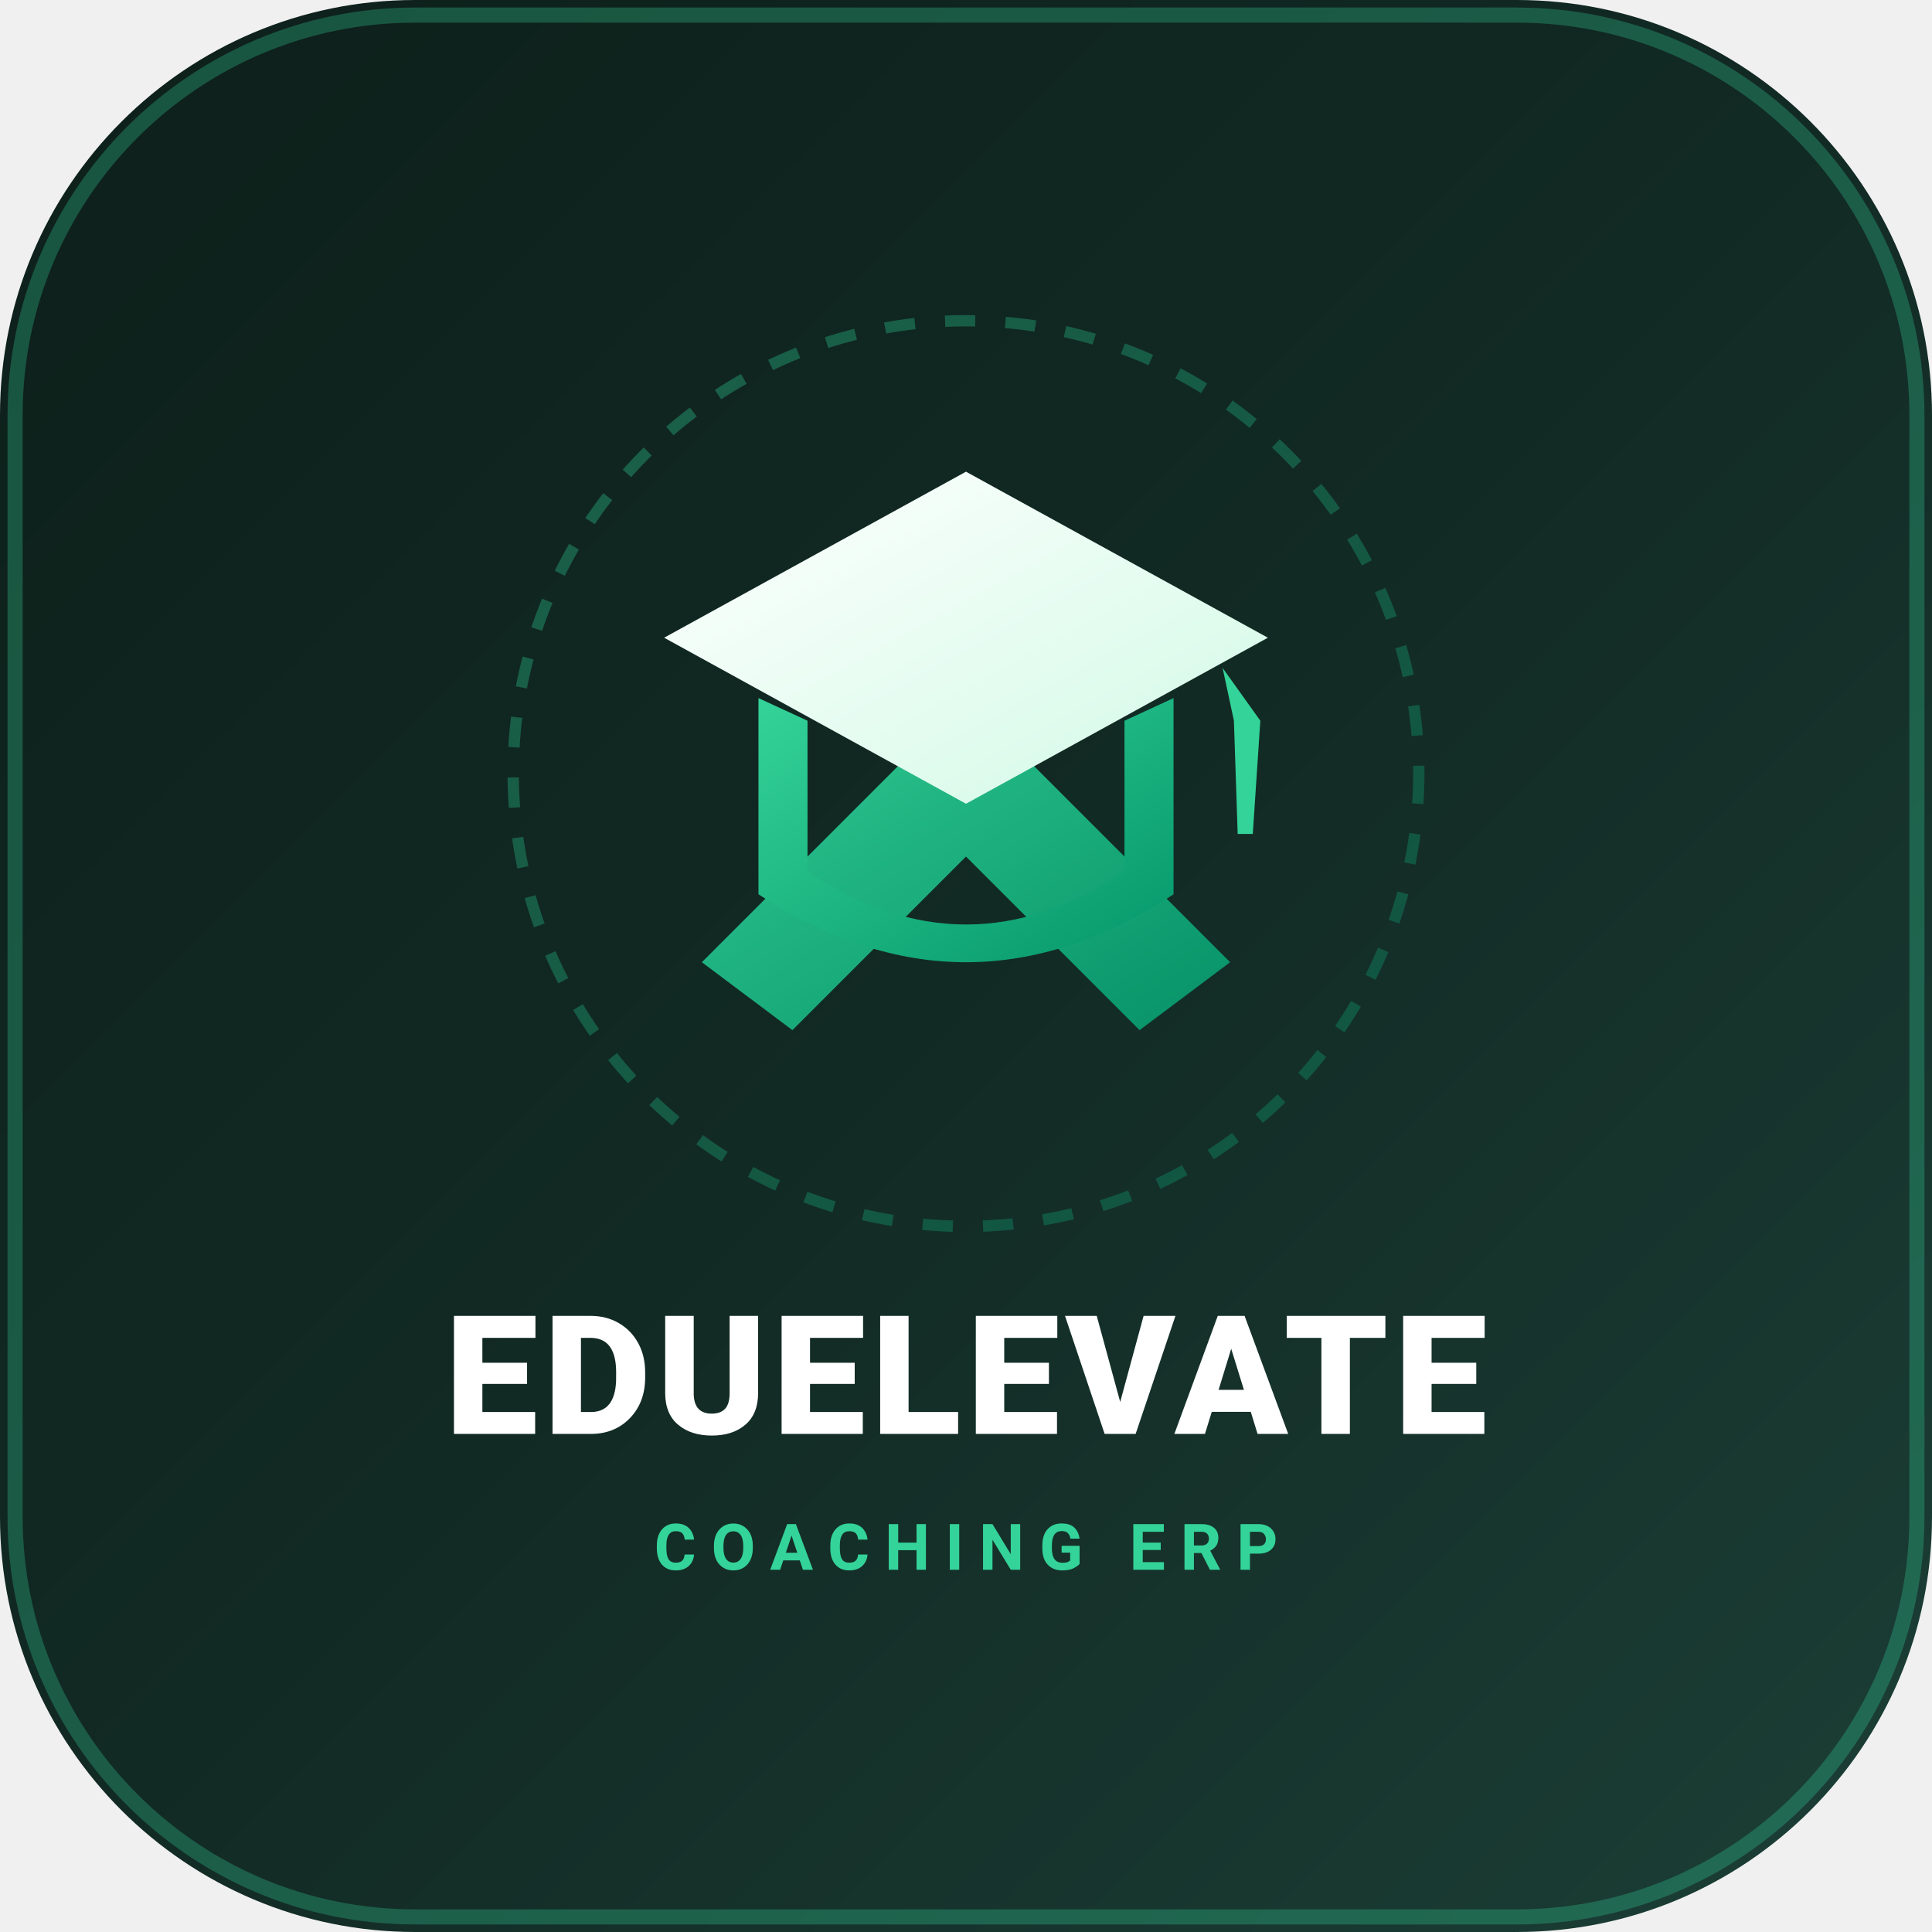
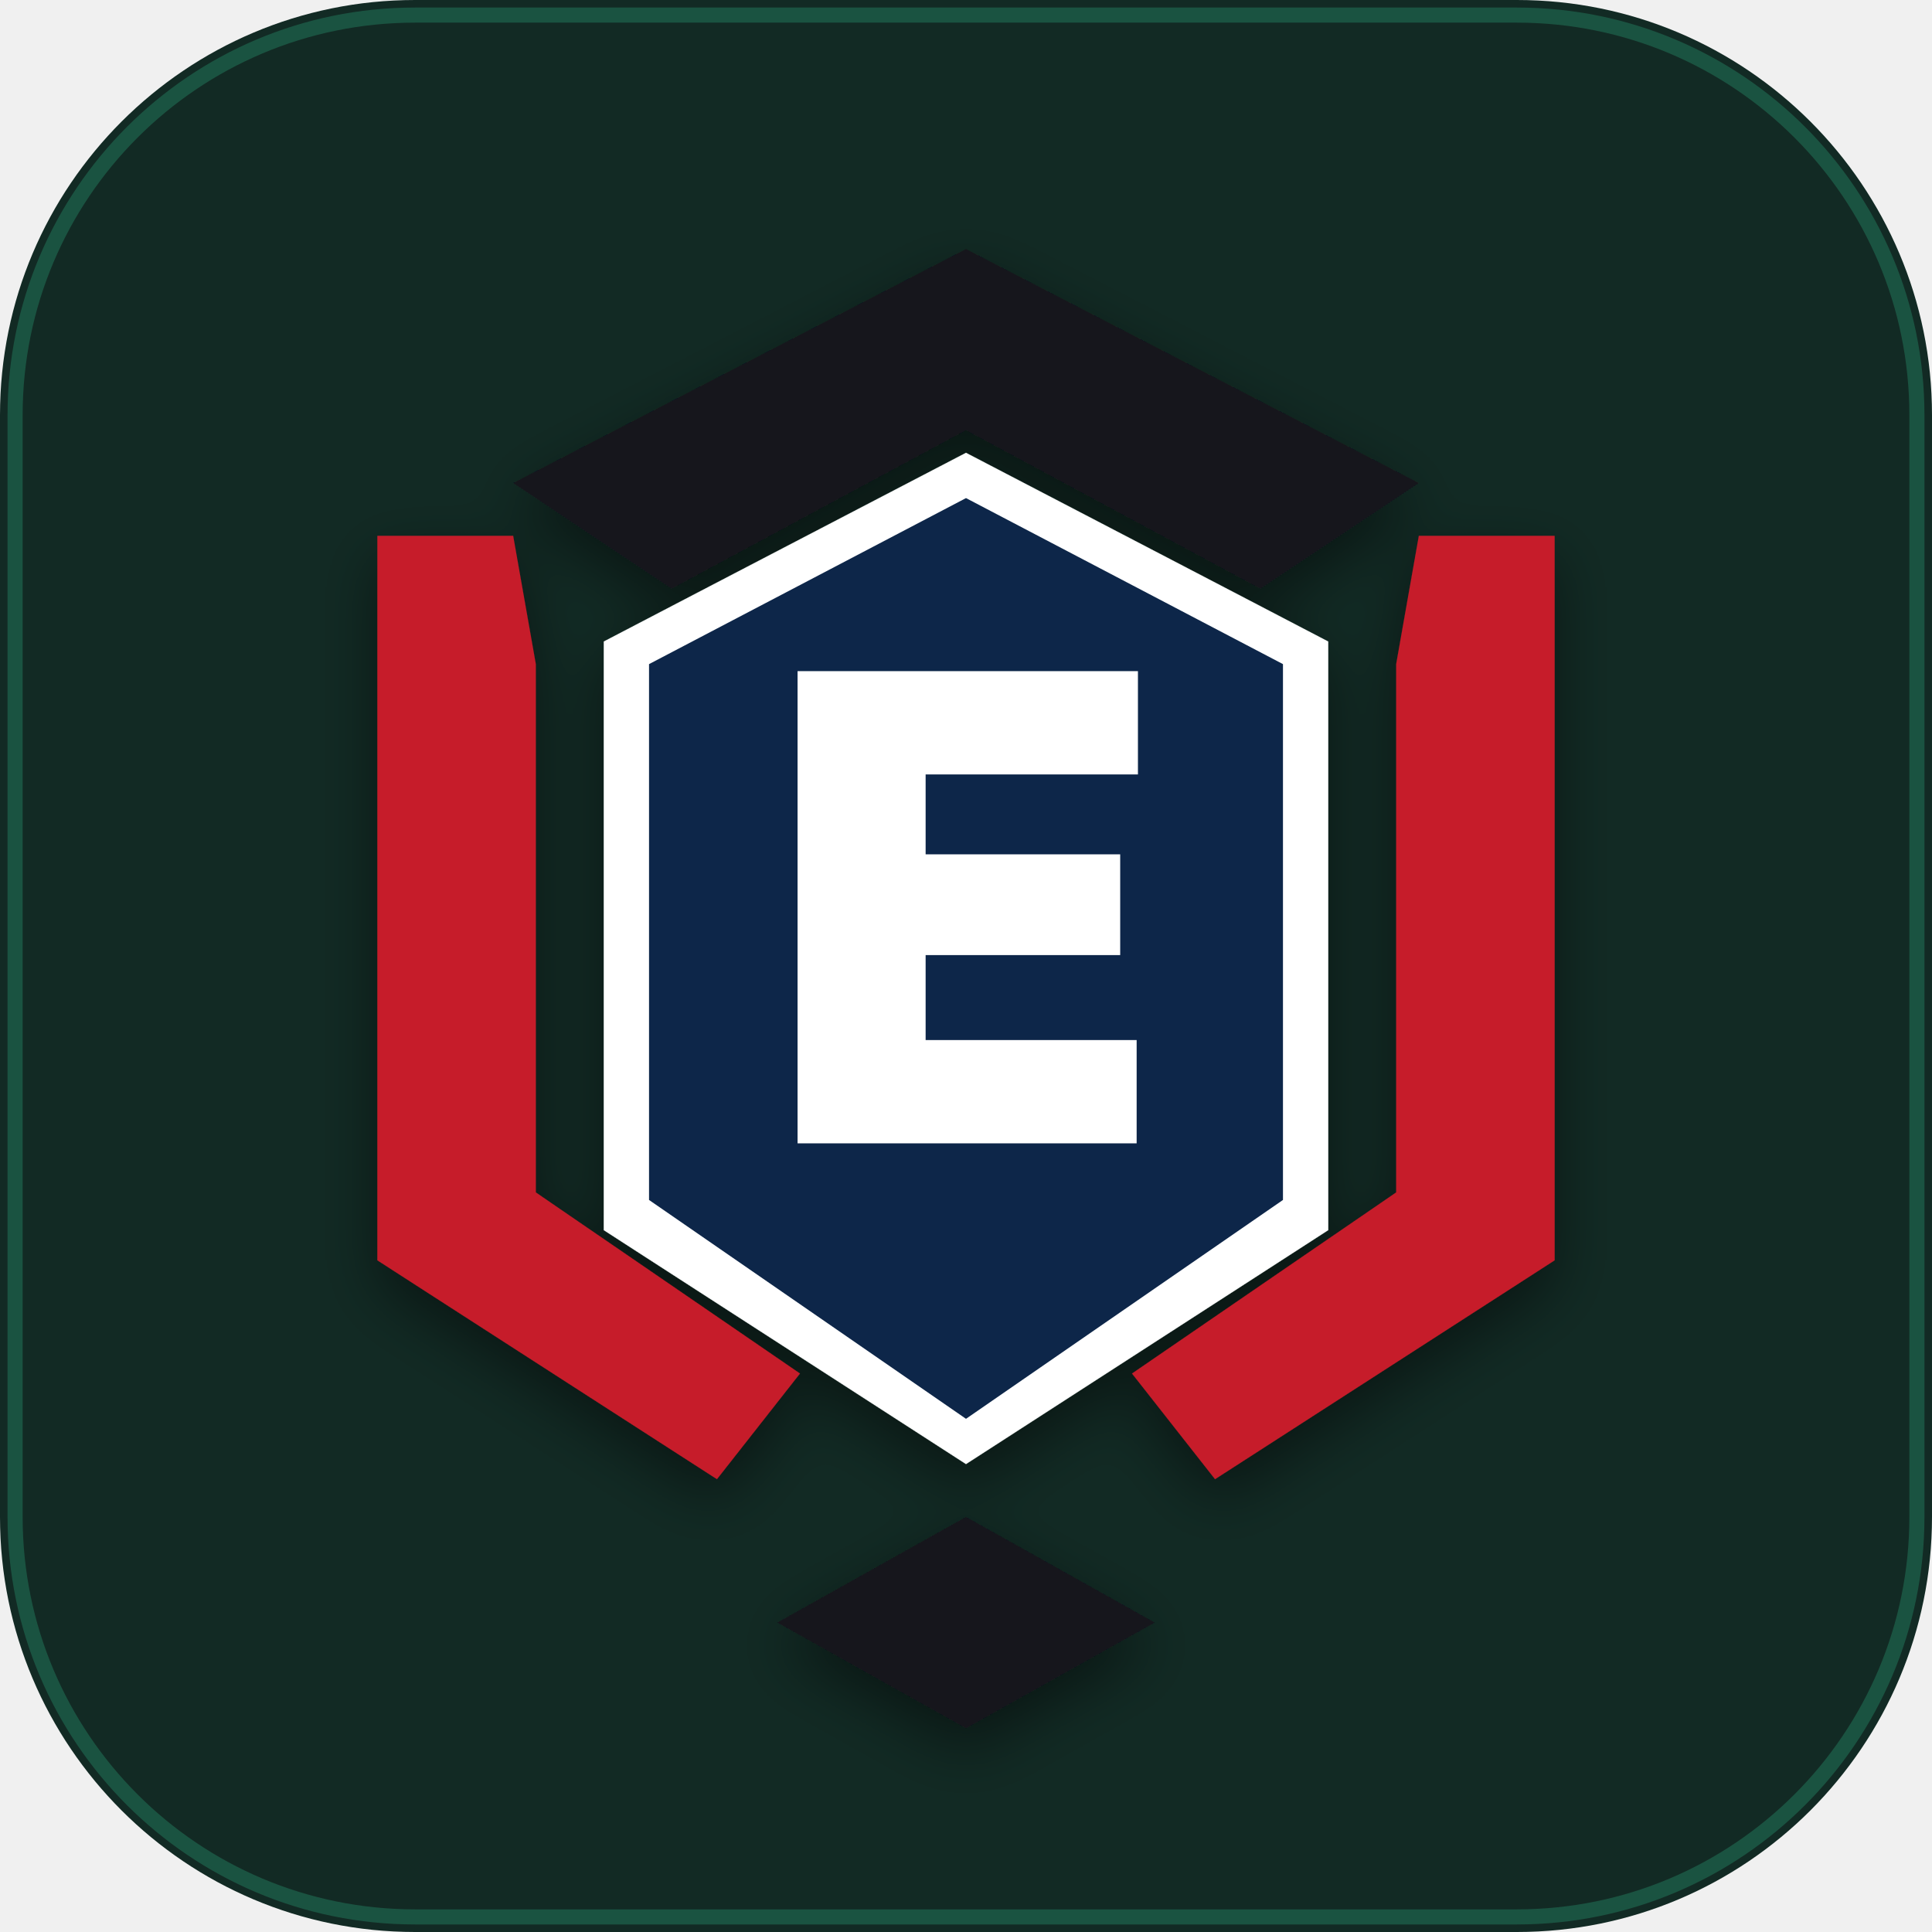
<svg xmlns="http://www.w3.org/2000/svg" viewBox="0 0 512 512" width="512" height="512">
  <defs>
-     <linearGradient id="bgGrad" x1="0%" y1="0%" x2="100%" y2="100%">
-       <stop offset="0%" stop-color="#0D1F1A" />
-       <stop offset="50%" stop-color="#122A24" />
-       <stop offset="100%" stop-color="#1B3F36" />
-     </linearGradient>
-     <linearGradient id="goldGrad" x1="0%" y1="0%" x2="100%" y2="100%">
-       <stop offset="0%" stop-color="#34D399" />
-       <stop offset="100%" stop-color="#059669" />
-     </linearGradient>
-     <linearGradient id="parchmentGrad" x1="0%" y1="0%" x2="100%" y2="100%">
-       <stop offset="0%" stop-color="#FFFFFF" />
-       <stop offset="100%" stop-color="#D1FAE5" />
-     </linearGradient>
+     <filter id="shadow" x="-15%" y="-15%" width="130%" height="130%">
+       <feDropShadow dx="0" dy="6" stdDeviation="8" flood-color="#000000" flood-opacity="0.45" />
+     </filter>
  </defs>
-   <rect width="512" height="512" rx="110" fill="url(#bgGrad)" />
-   <rect width="504" height="504" x="4" y="4" rx="106" fill="none" stroke="#34D399" stroke-opacity="0.3" stroke-width="4" />
-   <g transform="translate(256, 205)">
-     <circle r="120" fill="none" stroke="url(#goldGrad)" stroke-width="3" stroke-opacity="0.35" stroke-dasharray="8,8" />
-     <path d="M-70,50 L0,-20 L70,50 L46,68 L0,22 L-46,68 Z" fill="url(#goldGrad)" opacity="0.95" />
-     <path d="M0,-80 L80,-36 L0,8 L-80,-36 Z" fill="url(#parchmentGrad)" />
-     <path d="M-55,-20 L-55,32 Q0,68 55,32 L55,-20 L42,-14 L42,26 Q0,54 -42,26 L-42,-14 Z" fill="url(#goldGrad)" />
-     <path d="M68,-28 L78,-14 L76,16 L72,16 L71,-14 Z" fill="#34D399" />
+   <rect width="512" height="512" rx="110" fill="#122A24" />
+   <rect width="504" height="504" x="4" y="4" rx="106" fill="none" stroke="#34D399" stroke-opacity="0.25" stroke-width="4" />
+   <g filter="url(#shadow)" transform="translate(0, 8)">
+     <polygon points="256,58 376,120 334,148 256,106 178,148 136,120" fill="#18181B" />
+     <polygon points="136,134 100,134 100,326 190,384 212,356 142,308 142,168" fill="#C61A29" />
+     <polygon points="376,134 412,134 412,326 322,384 300,356 370,308 370,168" fill="#C61A29" />
+     <polygon points="256,112 352,162 352,318 256,380 160,318 160,162" fill="#FFFFFF" />
+     <polygon points="256,124 340,168 340,310 256,368 172,310 172,168" fill="#0C2548" />
+     <text x="256" y="295" text-anchor="middle" font-family="'Impact', 'Arial Black', -apple-system, sans-serif" font-size="172" font-weight="900" fill="#FFFFFF">E</text>
+     <polygon points="256,394 306,422 256,450 206,422" fill="#18181B" />
  </g>
-   <text x="256" y="380" text-anchor="middle" font-family="-apple-system, BlinkMacSystemFont, 'Segoe UI', Roboto, sans-serif" font-size="44" font-weight="900" fill="#FFFFFF" letter-spacing="1.5">EDUELEVATE</text>
-   <text x="256" y="416" text-anchor="middle" font-family="-apple-system, BlinkMacSystemFont, 'Segoe UI', Roboto, sans-serif" font-size="17" font-weight="700" fill="#34D399" letter-spacing="4">COACHING ERP</text>
</svg>
